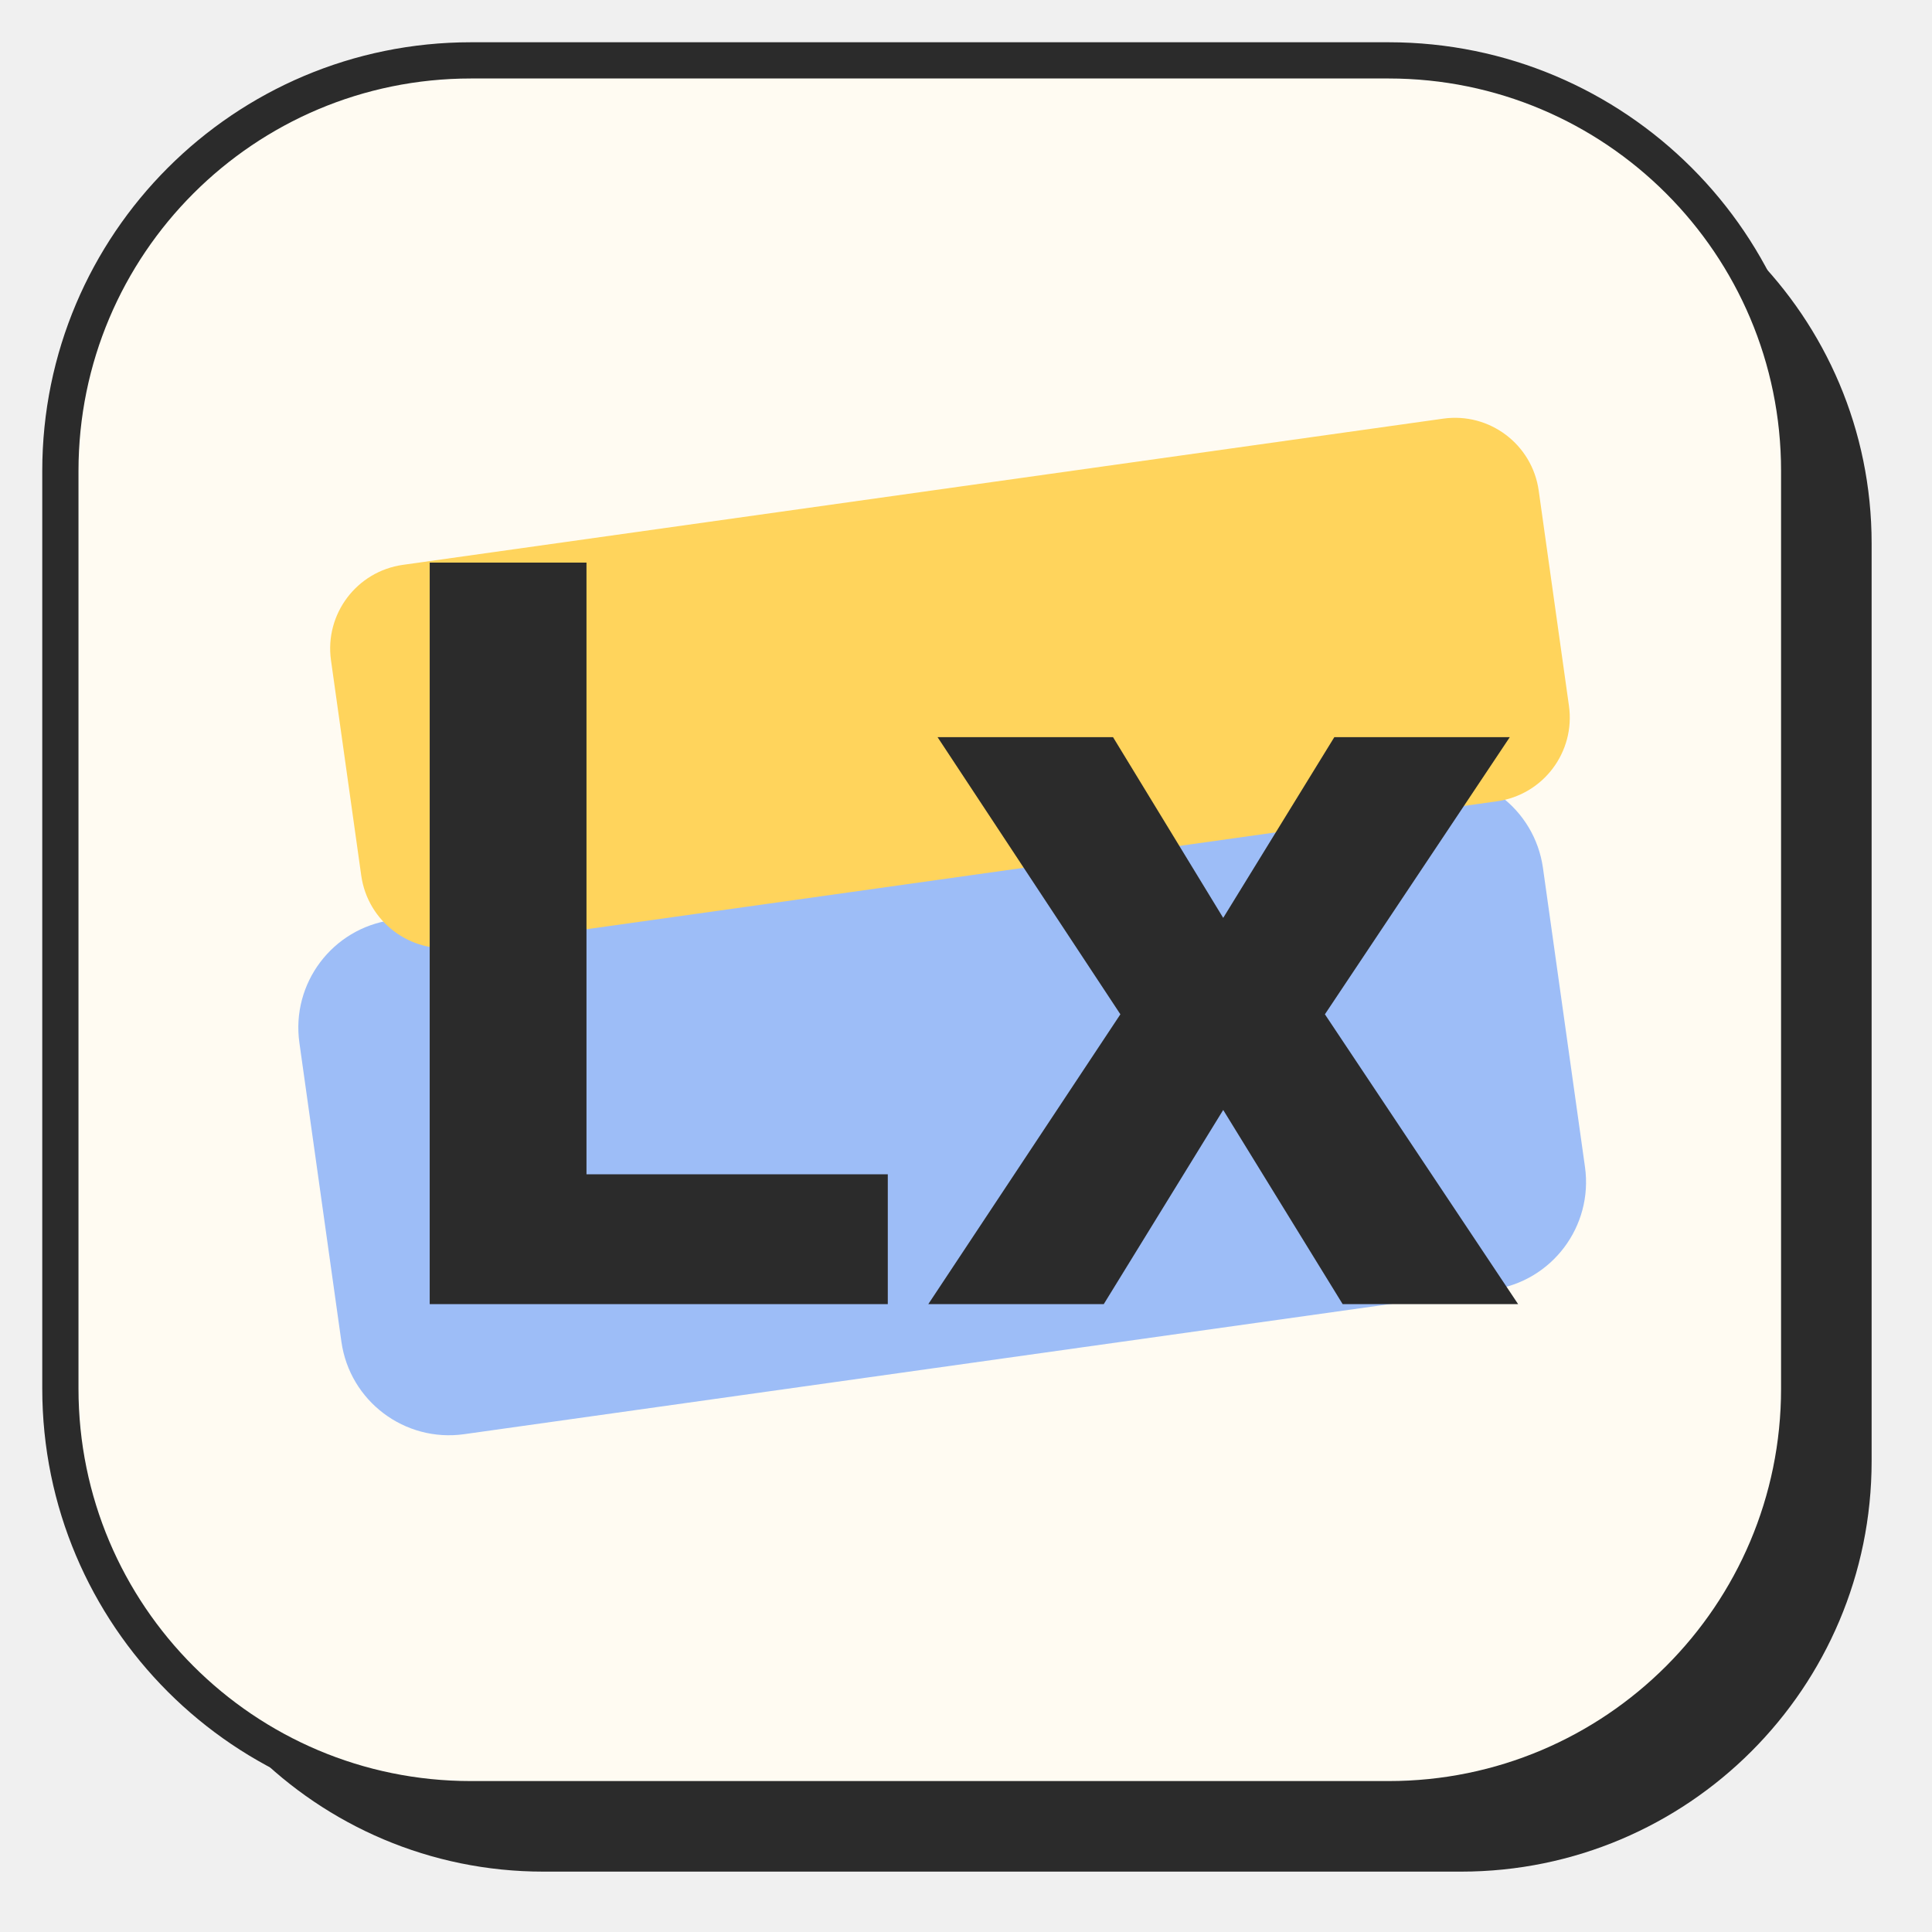
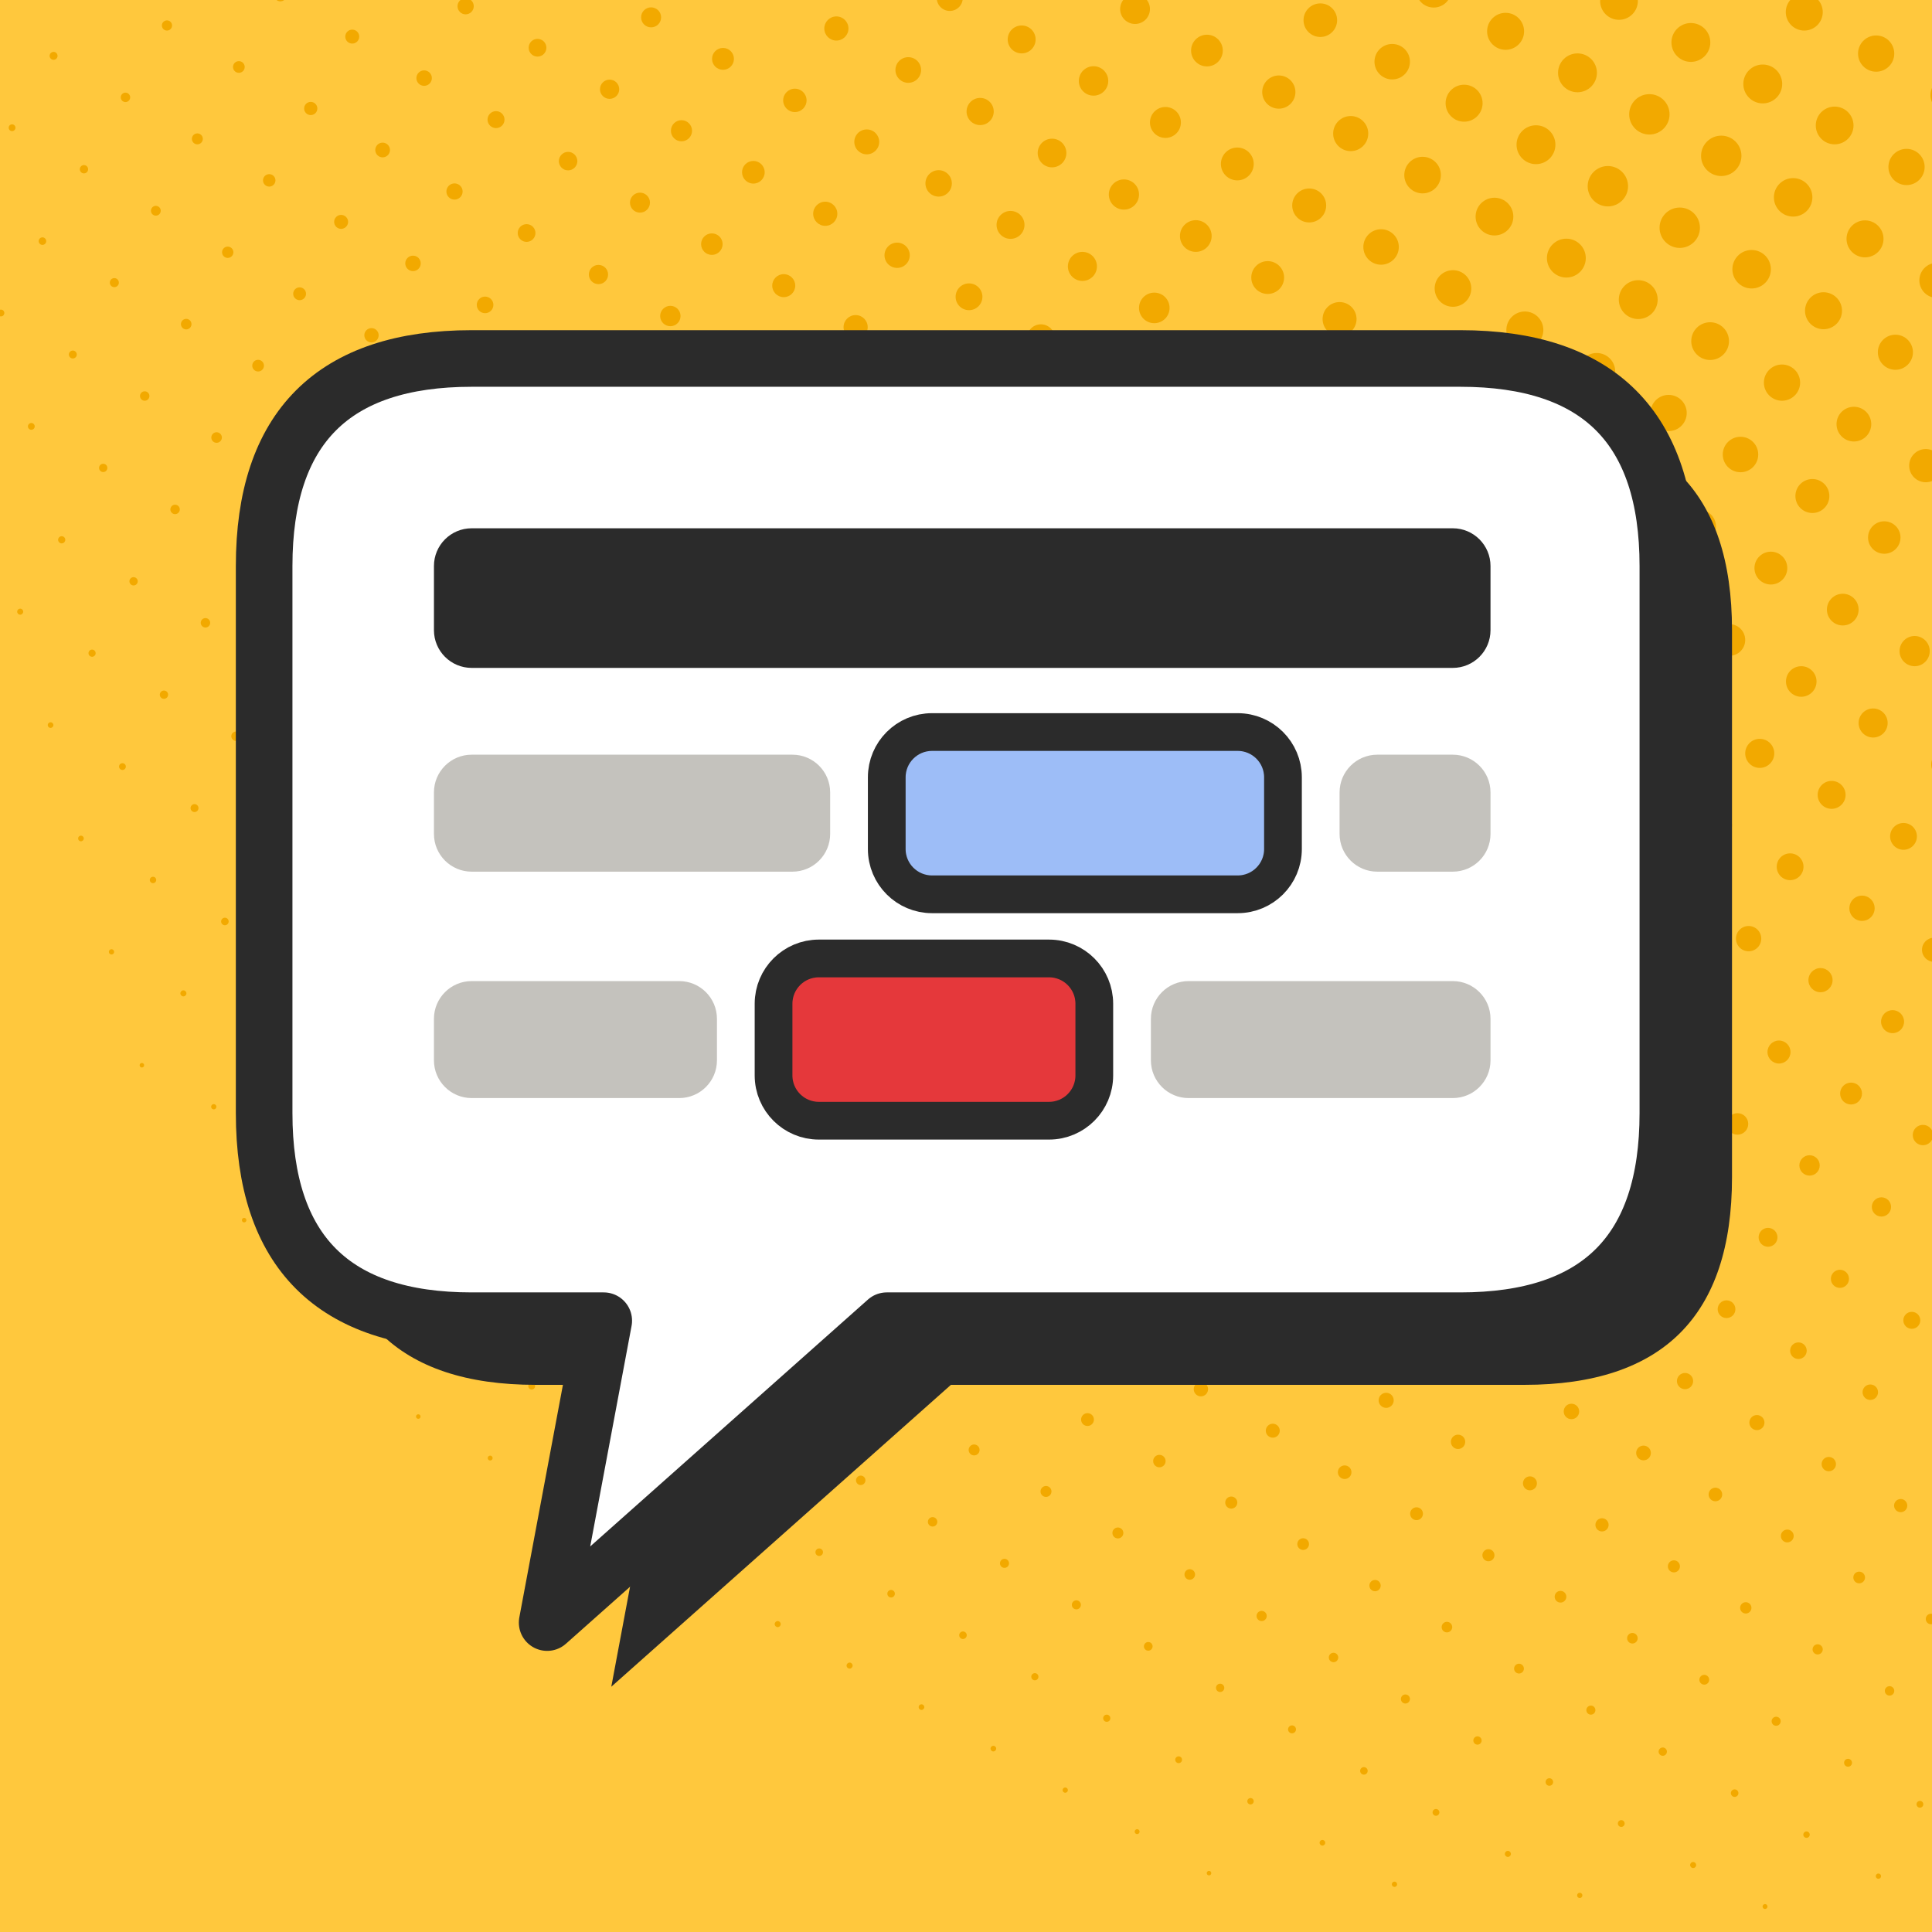
- <svg xmlns="http://www.w3.org/2000/svg" viewBox="0 0 160 160" width="160" height="160">
-   <defs>
-     <clipPath id="c">
-       <rect x="5" y="5" width="144" height="144" rx="34" />
-     </clipPath>
-   </defs>
-   <rect x="11" y="11" width="144" height="144" rx="34" fill="#2B2B2B" />
-   <rect x="5" y="5" width="144" height="144" rx="34" fill="#FFFBF2" />
-   <g clip-path="url(#c)">
-     <g transform="rotate(-8 77 77)">
-       <rect x="24" y="70" width="104" height="43" rx="9" fill="#9DBDF7" />
-       <rect x="31" y="41" width="101" height="32" rx="7" fill="#FFD45C" />
-     </g>
-     <text x="77" y="108" text-anchor="middle" font-family="Poppins, sans-serif" font-weight="700" font-size="86" fill="#2B2B2B">Lx</text>
-   </g>
-   <rect x="5" y="5" width="144" height="144" rx="34" fill="none" stroke="#2B2B2B" stroke-width="3" />
+ <svg xmlns="http://www.w3.org/2000/svg" width="1024" height="1024" viewBox="0 0 1024 1024">
+   <rect width="1024" height="1024" fill="#FFC83D" />
+   <circle cx="-9.7" cy="7.6" r="1.6" fill="#F2A900" />
+   <circle cx="50.4" cy="-8.5" r="2.2" fill="#F2A900" />
+   <circle cx="28.4" cy="29.6" r="2.1" fill="#F2A900" />
+   <circle cx="6.4" cy="67.7" r="1.8" fill="#F2A900" />
+   <circle cx="-15.6" cy="105.8" r="1.6" fill="#F2A900" />
+   <circle cx="88.5" cy="13.5" r="2.7" fill="#F2A900" />
+   <circle cx="66.5" cy="51.6" r="2.5" fill="#F2A900" />
+   <circle cx="44.5" cy="89.7" r="2.2" fill="#F2A900" />
+   <circle cx="22.5" cy="127.8" r="2.0" fill="#F2A900" />
+   <circle cx="0.5" cy="165.9" r="1.8" fill="#F2A900" />
+   <circle cx="148.6" cy="-2.6" r="3.3" fill="#F2A900" />
+   <circle cx="126.6" cy="35.5" r="3.1" fill="#F2A900" />
+   <circle cx="104.6" cy="73.6" r="2.9" fill="#F2A900" />
+   <circle cx="82.6" cy="111.7" r="2.6" fill="#F2A900" />
+   <circle cx="60.6" cy="149.8" r="2.4" fill="#F2A900" />
+   <circle cx="38.6" cy="187.9" r="2.1" fill="#F2A900" />
+   <circle cx="16.6" cy="226.0" r="1.8" fill="#F2A900" />
+   <circle cx="-5.4" cy="264.1" r="1.5" fill="#F2A900" />
+   <circle cx="208.7" cy="-18.7" r="3.9" fill="#F2A900" />
+   <circle cx="186.7" cy="19.4" r="3.7" fill="#F2A900" />
+   <circle cx="164.7" cy="57.5" r="3.5" fill="#F2A900" />
+   <circle cx="142.7" cy="95.6" r="3.3" fill="#F2A900" />
+   <circle cx="120.7" cy="133.7" r="3.0" fill="#F2A900" />
+   <circle cx="98.7" cy="171.8" r="2.8" fill="#F2A900" />
+   <circle cx="76.7" cy="209.9" r="2.5" fill="#F2A900" />
+   <circle cx="54.7" cy="248.0" r="2.2" fill="#F2A900" />
+   <circle cx="32.7" cy="286.1" r="1.9" fill="#F2A900" />
+   <circle cx="10.7" cy="324.2" r="1.6" fill="#F2A900" />
+   <circle cx="-11.3" cy="362.3" r="1.2" fill="#F2A900" />
+   <circle cx="246.8" cy="3.3" r="4.3" fill="#F2A900" />
+   <circle cx="224.8" cy="41.4" r="4.1" fill="#F2A900" />
+   <circle cx="202.8" cy="79.5" r="3.9" fill="#F2A900" />
+   <circle cx="180.8" cy="117.6" r="3.7" fill="#F2A900" />
+   <circle cx="158.8" cy="155.7" r="3.4" fill="#F2A900" />
+   <circle cx="136.8" cy="193.8" r="3.1" fill="#F2A900" />
+   <circle cx="114.8" cy="231.9" r="2.8" fill="#F2A900" />
+   <circle cx="92.8" cy="270.0" r="2.5" fill="#F2A900" />
+   <circle cx="70.8" cy="308.1" r="2.2" fill="#F2A900" />
+   <circle cx="48.8" cy="346.2" r="1.9" fill="#F2A900" />
+   <circle cx="26.8" cy="384.3" r="1.5" fill="#F2A900" />
+   <circle cx="306.9" cy="-12.8" r="4.9" fill="#F2A900" />
+   <circle cx="284.9" cy="25.3" r="4.7" fill="#F2A900" />
+   <circle cx="262.9" cy="63.4" r="4.5" fill="#F2A900" />
+   <circle cx="240.9" cy="101.5" r="4.3" fill="#F2A900" />
+   <circle cx="218.9" cy="139.6" r="4.1" fill="#F2A900" />
+   <circle cx="196.9" cy="177.7" r="3.8" fill="#F2A900" />
+   <circle cx="174.9" cy="215.8" r="3.5" fill="#F2A900" />
+   <circle cx="152.9" cy="253.9" r="3.2" fill="#F2A900" />
+   <circle cx="130.9" cy="292.0" r="2.9" fill="#F2A900" />
+   <circle cx="108.9" cy="330.1" r="2.5" fill="#F2A900" />
+   <circle cx="86.9" cy="368.2" r="2.2" fill="#F2A900" />
+   <circle cx="64.9" cy="406.3" r="1.8" fill="#F2A900" />
+   <circle cx="42.9" cy="444.4" r="1.5" fill="#F2A900" />
+   <circle cx="345.1" cy="9.2" r="5.3" fill="#F2A900" />
+   <circle cx="323.1" cy="47.3" r="5.1" fill="#F2A900" />
+   <circle cx="301.1" cy="85.4" r="4.9" fill="#F2A900" />
+   <circle cx="279.1" cy="123.5" r="4.7" fill="#F2A900" />
+   <circle cx="257.1" cy="161.6" r="4.4" fill="#F2A900" />
+   <circle cx="235.1" cy="199.7" r="4.1" fill="#F2A900" />
+   <circle cx="213.1" cy="237.8" r="3.8" fill="#F2A900" />
+   <circle cx="191.1" cy="275.9" r="3.5" fill="#F2A900" />
+   <circle cx="169.1" cy="314.0" r="3.2" fill="#F2A900" />
+   <circle cx="147.1" cy="352.1" r="2.8" fill="#F2A900" />
+   <circle cx="125.1" cy="390.2" r="2.5" fill="#F2A900" />
+   <circle cx="103.1" cy="428.3" r="2.1" fill="#F2A900" />
+   <circle cx="81.1" cy="466.4" r="1.7" fill="#F2A900" />
+   <circle cx="59.1" cy="504.5" r="1.4" fill="#F2A900" />
+   <circle cx="405.2" cy="-6.9" r="5.9" fill="#F2A900" />
+   <circle cx="383.2" cy="31.2" r="5.8" fill="#F2A900" />
+   <circle cx="361.2" cy="69.3" r="5.6" fill="#F2A900" />
+   <circle cx="339.2" cy="107.4" r="5.3" fill="#F2A900" />
+   <circle cx="317.2" cy="145.5" r="5.1" fill="#F2A900" />
+   <circle cx="295.2" cy="183.6" r="4.8" fill="#F2A900" />
+   <circle cx="273.2" cy="221.7" r="4.5" fill="#F2A900" />
+   <circle cx="251.2" cy="259.8" r="4.2" fill="#F2A900" />
+   <circle cx="229.2" cy="297.9" r="3.8" fill="#F2A900" />
+   <circle cx="207.2" cy="336.0" r="3.5" fill="#F2A900" />
+   <circle cx="185.2" cy="374.1" r="3.1" fill="#F2A900" />
+   <circle cx="163.2" cy="412.2" r="2.8" fill="#F2A900" />
+   <circle cx="141.2" cy="450.3" r="2.4" fill="#F2A900" />
+   <circle cx="119.2" cy="488.4" r="2.0" fill="#F2A900" />
+   <circle cx="97.2" cy="526.5" r="1.6" fill="#F2A900" />
+   <circle cx="75.2" cy="564.6" r="1.2" fill="#F2A900" />
+   <circle cx="443.3" cy="15.1" r="6.4" fill="#F2A900" />
+   <circle cx="421.3" cy="53.2" r="6.2" fill="#F2A900" />
+   <circle cx="399.3" cy="91.3" r="6.0" fill="#F2A900" />
+   <circle cx="377.3" cy="129.4" r="5.7" fill="#F2A900" />
+   <circle cx="355.3" cy="167.5" r="5.4" fill="#F2A900" />
+   <circle cx="333.3" cy="205.6" r="5.1" fill="#F2A900" />
+   <circle cx="311.3" cy="243.7" r="4.8" fill="#F2A900" />
+   <circle cx="289.3" cy="281.8" r="4.5" fill="#F2A900" />
+   <circle cx="267.3" cy="319.9" r="4.1" fill="#F2A900" />
+   <circle cx="245.3" cy="358.0" r="3.8" fill="#F2A900" />
+   <circle cx="223.3" cy="396.1" r="3.4" fill="#F2A900" />
+   <circle cx="201.3" cy="434.2" r="3.0" fill="#F2A900" />
+   <circle cx="179.3" cy="472.3" r="2.6" fill="#F2A900" />
+   <circle cx="157.3" cy="510.4" r="2.2" fill="#F2A900" />
+   <circle cx="135.3" cy="548.5" r="1.8" fill="#F2A900" />
+   <circle cx="113.3" cy="586.6" r="1.4" fill="#F2A900" />
+   <circle cx="503.4" cy="-1.1" r="6.9" fill="#F2A900" />
+   <circle cx="481.4" cy="37.1" r="6.8" fill="#F2A900" />
+   <circle cx="459.4" cy="75.2" r="6.6" fill="#F2A900" />
+   <circle cx="437.4" cy="113.3" r="6.4" fill="#F2A900" />
+   <circle cx="415.4" cy="151.4" r="6.1" fill="#F2A900" />
+   <circle cx="393.4" cy="189.5" r="5.8" fill="#F2A900" />
+   <circle cx="371.4" cy="227.6" r="5.5" fill="#F2A900" />
+   <circle cx="349.4" cy="265.7" r="5.1" fill="#F2A900" />
+   <circle cx="327.4" cy="303.8" r="4.8" fill="#F2A900" />
+   <circle cx="305.4" cy="341.9" r="4.4" fill="#F2A900" />
+   <circle cx="283.4" cy="380.0" r="4.1" fill="#F2A900" />
+   <circle cx="261.4" cy="418.1" r="3.7" fill="#F2A900" />
+   <circle cx="239.4" cy="456.2" r="3.3" fill="#F2A900" />
+   <circle cx="217.4" cy="494.3" r="2.9" fill="#F2A900" />
+   <circle cx="195.4" cy="532.4" r="2.5" fill="#F2A900" />
+   <circle cx="173.4" cy="570.5" r="2.0" fill="#F2A900" />
+   <circle cx="151.4" cy="608.6" r="1.6" fill="#F2A900" />
+   <circle cx="129.4" cy="646.7" r="1.2" fill="#F2A900" />
+   <circle cx="563.5" cy="-17.2" r="7.5" fill="#F2A900" />
+   <circle cx="541.5" cy="20.9" r="7.4" fill="#F2A900" />
+   <circle cx="519.5" cy="59.1" r="7.2" fill="#F2A900" />
+   <circle cx="497.5" cy="97.2" r="7.0" fill="#F2A900" />
+   <circle cx="475.5" cy="135.3" r="6.7" fill="#F2A900" />
+   <circle cx="453.5" cy="173.4" r="6.4" fill="#F2A900" />
+   <circle cx="431.5" cy="211.5" r="6.1" fill="#F2A900" />
+   <circle cx="409.5" cy="249.6" r="5.8" fill="#F2A900" />
+   <circle cx="387.5" cy="287.7" r="5.4" fill="#F2A900" />
+   <circle cx="365.5" cy="325.8" r="5.1" fill="#F2A900" />
+   <circle cx="343.5" cy="363.9" r="4.7" fill="#F2A900" />
+   <circle cx="321.5" cy="402.0" r="4.3" fill="#F2A900" />
+   <circle cx="299.5" cy="440.1" r="3.9" fill="#F2A900" />
+   <circle cx="277.5" cy="478.2" r="3.5" fill="#F2A900" />
+   <circle cx="255.5" cy="516.3" r="3.1" fill="#F2A900" />
+   <circle cx="233.5" cy="554.4" r="2.7" fill="#F2A900" />
+   <circle cx="211.5" cy="592.5" r="2.2" fill="#F2A900" />
+   <circle cx="189.5" cy="630.6" r="1.8" fill="#F2A900" />
+   <circle cx="167.5" cy="668.7" r="1.4" fill="#F2A900" />
+   <circle cx="601.6" cy="4.8" r="7.9" fill="#F2A900" />
+   <circle cx="579.6" cy="42.9" r="7.8" fill="#F2A900" />
+   <circle cx="557.6" cy="81.1" r="7.6" fill="#F2A900" />
+   <circle cx="535.6" cy="119.2" r="7.4" fill="#F2A900" />
+   <circle cx="513.6" cy="157.3" r="7.1" fill="#F2A900" />
+   <circle cx="491.6" cy="195.4" r="6.8" fill="#F2A900" />
+   <circle cx="469.6" cy="233.5" r="6.4" fill="#F2A900" />
+   <circle cx="447.6" cy="271.6" r="6.1" fill="#F2A900" />
+   <circle cx="425.6" cy="309.7" r="5.7" fill="#F2A900" />
+   <circle cx="403.6" cy="347.8" r="5.3" fill="#F2A900" />
+   <circle cx="381.6" cy="385.9" r="4.9" fill="#F2A900" />
+   <circle cx="359.6" cy="424.0" r="4.5" fill="#F2A900" />
+   <circle cx="337.6" cy="462.1" r="4.1" fill="#F2A900" />
+   <circle cx="315.6" cy="500.2" r="3.7" fill="#F2A900" />
+   <circle cx="293.6" cy="538.3" r="3.3" fill="#F2A900" />
+   <circle cx="271.6" cy="576.4" r="2.8" fill="#F2A900" />
+   <circle cx="249.6" cy="614.5" r="2.4" fill="#F2A900" />
+   <circle cx="227.6" cy="652.6" r="2.0" fill="#F2A900" />
+   <circle cx="205.6" cy="690.7" r="1.5" fill="#F2A900" />
+   <circle cx="661.7" cy="-11.3" r="8.5" fill="#F2A900" />
+   <circle cx="639.7" cy="26.8" r="8.4" fill="#F2A900" />
+   <circle cx="617.7" cy="64.9" r="8.2" fill="#F2A900" />
+   <circle cx="595.7" cy="103.1" r="8.0" fill="#F2A900" />
+   <circle cx="573.7" cy="141.2" r="7.7" fill="#F2A900" />
+   <circle cx="551.7" cy="179.3" r="7.4" fill="#F2A900" />
+   <circle cx="529.7" cy="217.4" r="7.1" fill="#F2A900" />
+   <circle cx="507.7" cy="255.5" r="6.7" fill="#F2A900" />
+   <circle cx="485.7" cy="293.6" r="6.4" fill="#F2A900" />
+   <circle cx="463.7" cy="331.7" r="6.0" fill="#F2A900" />
+   <circle cx="441.7" cy="369.8" r="5.6" fill="#F2A900" />
+   <circle cx="419.7" cy="407.9" r="5.1" fill="#F2A900" />
+   <circle cx="397.7" cy="446.0" r="4.7" fill="#F2A900" />
+   <circle cx="375.7" cy="484.1" r="4.3" fill="#F2A900" />
+   <circle cx="353.7" cy="522.2" r="3.9" fill="#F2A900" />
+   <circle cx="331.7" cy="560.3" r="3.4" fill="#F2A900" />
+   <circle cx="309.7" cy="598.4" r="3.0" fill="#F2A900" />
+   <circle cx="287.7" cy="636.5" r="2.6" fill="#F2A900" />
+   <circle cx="265.7" cy="674.6" r="2.1" fill="#F2A900" />
+   <circle cx="243.7" cy="712.7" r="1.7" fill="#F2A900" />
+   <circle cx="221.7" cy="750.8" r="1.2" fill="#F2A900" />
+   <circle cx="699.8" cy="10.7" r="8.9" fill="#F2A900" />
+   <circle cx="677.8" cy="48.8" r="8.8" fill="#F2A900" />
+   <circle cx="655.8" cy="86.9" r="8.7" fill="#F2A900" />
+   <circle cx="633.8" cy="125.1" r="8.4" fill="#F2A900" />
+   <circle cx="611.8" cy="163.2" r="8.1" fill="#F2A900" />
+   <circle cx="589.8" cy="201.3" r="7.7" fill="#F2A900" />
+   <circle cx="567.8" cy="239.4" r="7.4" fill="#F2A900" />
+   <circle cx="545.8" cy="277.5" r="7.0" fill="#F2A900" />
+   <circle cx="523.8" cy="315.6" r="6.6" fill="#F2A900" />
+   <circle cx="501.8" cy="353.7" r="6.2" fill="#F2A900" />
+   <circle cx="479.8" cy="391.8" r="5.7" fill="#F2A900" />
+   <circle cx="457.8" cy="429.9" r="5.3" fill="#F2A900" />
+   <circle cx="435.8" cy="468.0" r="4.9" fill="#F2A900" />
+   <circle cx="413.8" cy="506.1" r="4.5" fill="#F2A900" />
+   <circle cx="391.8" cy="544.2" r="4.0" fill="#F2A900" />
+   <circle cx="369.8" cy="582.3" r="3.6" fill="#F2A900" />
+   <circle cx="347.8" cy="620.4" r="3.1" fill="#F2A900" />
+   <circle cx="325.8" cy="658.5" r="2.7" fill="#F2A900" />
+   <circle cx="303.8" cy="696.6" r="2.2" fill="#F2A900" />
+   <circle cx="281.8" cy="734.7" r="1.8" fill="#F2A900" />
+   <circle cx="259.8" cy="772.8" r="1.3" fill="#F2A900" />
+   <circle cx="759.9" cy="-5.4" r="9.4" fill="#F2A900" />
+   <circle cx="737.9" cy="32.7" r="9.4" fill="#F2A900" />
+   <circle cx="715.9" cy="70.8" r="9.3" fill="#F2A900" />
+   <circle cx="693.9" cy="108.9" r="9.0" fill="#F2A900" />
+   <circle cx="671.9" cy="147.1" r="8.7" fill="#F2A900" />
+   <circle cx="649.9" cy="185.2" r="8.4" fill="#F2A900" />
+   <circle cx="627.9" cy="223.3" r="8.0" fill="#F2A900" />
+   <circle cx="605.9" cy="261.4" r="7.6" fill="#F2A900" />
+   <circle cx="583.9" cy="299.5" r="7.2" fill="#F2A900" />
+   <circle cx="561.9" cy="337.6" r="6.8" fill="#F2A900" />
+   <circle cx="539.9" cy="375.7" r="6.3" fill="#F2A900" />
+   <circle cx="517.9" cy="413.8" r="5.9" fill="#F2A900" />
+   <circle cx="495.9" cy="451.9" r="5.5" fill="#F2A900" />
+   <circle cx="473.9" cy="490.0" r="5.0" fill="#F2A900" />
+   <circle cx="451.9" cy="528.1" r="4.6" fill="#F2A900" />
+   <circle cx="429.9" cy="566.2" r="4.1" fill="#F2A900" />
+   <circle cx="407.9" cy="604.3" r="3.7" fill="#F2A900" />
+   <circle cx="385.9" cy="642.4" r="3.2" fill="#F2A900" />
+   <circle cx="363.9" cy="680.5" r="2.8" fill="#F2A900" />
+   <circle cx="341.9" cy="718.6" r="2.3" fill="#F2A900" />
+   <circle cx="319.9" cy="756.7" r="1.9" fill="#F2A900" />
+   <circle cx="297.9" cy="794.8" r="1.4" fill="#F2A900" />
+   <circle cx="798.0" cy="16.6" r="9.8" fill="#F2A900" />
+   <circle cx="776.0" cy="54.7" r="9.8" fill="#F2A900" />
+   <circle cx="754.0" cy="92.8" r="9.7" fill="#F2A900" />
+   <circle cx="732.0" cy="130.9" r="9.4" fill="#F2A900" />
+   <circle cx="710.0" cy="169.1" r="9.0" fill="#F2A900" />
+   <circle cx="688.0" cy="207.2" r="8.6" fill="#F2A900" />
+   <circle cx="666.0" cy="245.3" r="8.2" fill="#F2A900" />
+   <circle cx="644.0" cy="283.4" r="7.8" fill="#F2A900" />
+   <circle cx="622.0" cy="321.5" r="7.4" fill="#F2A900" />
+   <circle cx="600.0" cy="359.6" r="6.9" fill="#F2A900" />
+   <circle cx="578.0" cy="397.7" r="6.5" fill="#F2A900" />
+   <circle cx="556.0" cy="435.8" r="6.0" fill="#F2A900" />
+   <circle cx="534.0" cy="473.9" r="5.6" fill="#F2A900" />
+   <circle cx="512.0" cy="512.0" r="5.1" fill="#F2A900" />
+   <circle cx="490.0" cy="550.1" r="4.7" fill="#F2A900" />
+   <circle cx="468.0" cy="588.2" r="4.2" fill="#F2A900" />
+   <circle cx="446.0" cy="626.3" r="3.8" fill="#F2A900" />
+   <circle cx="424.0" cy="664.4" r="3.3" fill="#F2A900" />
+   <circle cx="402.0" cy="702.5" r="2.9" fill="#F2A900" />
+   <circle cx="380.0" cy="740.6" r="2.4" fill="#F2A900" />
+   <circle cx="358.0" cy="778.7" r="1.9" fill="#F2A900" />
+   <circle cx="336.0" cy="816.8" r="1.5" fill="#F2A900" />
+   <circle cx="858.1" cy="0.5" r="10.0" fill="#F2A900" />
+   <circle cx="836.1" cy="38.6" r="10.3" fill="#F2A900" />
+   <circle cx="814.1" cy="76.7" r="10.3" fill="#F2A900" />
+   <circle cx="792.1" cy="114.8" r="10.0" fill="#F2A900" />
+   <circle cx="770.1" cy="152.9" r="9.7" fill="#F2A900" />
+   <circle cx="748.1" cy="191.1" r="9.3" fill="#F2A900" />
+   <circle cx="726.1" cy="229.2" r="8.8" fill="#F2A900" />
+   <circle cx="704.1" cy="267.3" r="8.4" fill="#F2A900" />
+   <circle cx="682.1" cy="305.4" r="7.9" fill="#F2A900" />
+   <circle cx="660.1" cy="343.5" r="7.5" fill="#F2A900" />
+   <circle cx="638.1" cy="381.6" r="7.0" fill="#F2A900" />
+   <circle cx="616.1" cy="419.7" r="6.6" fill="#F2A900" />
+   <circle cx="594.1" cy="457.8" r="6.1" fill="#F2A900" />
+   <circle cx="572.1" cy="495.9" r="5.7" fill="#F2A900" />
+   <circle cx="550.1" cy="534.0" r="5.2" fill="#F2A900" />
+   <circle cx="528.1" cy="572.1" r="4.7" fill="#F2A900" />
+   <circle cx="506.1" cy="610.2" r="4.3" fill="#F2A900" />
+   <circle cx="484.1" cy="648.3" r="3.8" fill="#F2A900" />
+   <circle cx="462.1" cy="686.4" r="3.4" fill="#F2A900" />
+   <circle cx="440.1" cy="724.5" r="2.9" fill="#F2A900" />
+   <circle cx="418.1" cy="762.6" r="2.5" fill="#F2A900" />
+   <circle cx="396.1" cy="800.7" r="2.0" fill="#F2A900" />
+   <circle cx="374.1" cy="838.8" r="1.5" fill="#F2A900" />
+   <circle cx="918.2" cy="-15.6" r="9.8" fill="#F2A900" />
+   <circle cx="896.2" cy="22.5" r="10.3" fill="#F2A900" />
+   <circle cx="874.2" cy="60.6" r="10.7" fill="#F2A900" />
+   <circle cx="852.2" cy="98.7" r="10.7" fill="#F2A900" />
+   <circle cx="830.2" cy="136.8" r="10.3" fill="#F2A900" />
+   <circle cx="808.2" cy="174.9" r="9.8" fill="#F2A900" />
+   <circle cx="786.2" cy="213.1" r="9.4" fill="#F2A900" />
+   <circle cx="764.2" cy="251.2" r="8.9" fill="#F2A900" />
+   <circle cx="742.2" cy="289.3" r="8.5" fill="#F2A900" />
+   <circle cx="720.2" cy="327.4" r="8.0" fill="#F2A900" />
+   <circle cx="698.2" cy="365.5" r="7.5" fill="#F2A900" />
+   <circle cx="676.2" cy="403.6" r="7.1" fill="#F2A900" />
+   <circle cx="654.2" cy="441.7" r="6.6" fill="#F2A900" />
+   <circle cx="632.2" cy="479.8" r="6.2" fill="#F2A900" />
+   <circle cx="610.2" cy="517.9" r="5.7" fill="#F2A900" />
+   <circle cx="588.2" cy="556.0" r="5.2" fill="#F2A900" />
+   <circle cx="566.2" cy="594.1" r="4.8" fill="#F2A900" />
+   <circle cx="544.2" cy="632.2" r="4.3" fill="#F2A900" />
+   <circle cx="522.2" cy="670.3" r="3.9" fill="#F2A900" />
+   <circle cx="500.2" cy="708.4" r="3.4" fill="#F2A900" />
+   <circle cx="478.2" cy="746.5" r="2.9" fill="#F2A900" />
+   <circle cx="456.2" cy="784.6" r="2.5" fill="#F2A900" />
+   <circle cx="434.2" cy="822.7" r="2.0" fill="#F2A900" />
+   <circle cx="412.2" cy="860.8" r="1.6" fill="#F2A900" />
+   <circle cx="956.3" cy="6.4" r="9.8" fill="#F2A900" />
+   <circle cx="934.3" cy="44.5" r="10.3" fill="#F2A900" />
+   <circle cx="912.3" cy="82.6" r="10.7" fill="#F2A900" />
+   <circle cx="890.3" cy="120.7" r="10.7" fill="#F2A900" />
+   <circle cx="868.3" cy="158.8" r="10.3" fill="#F2A900" />
+   <circle cx="846.3" cy="196.9" r="9.8" fill="#F2A900" />
+   <circle cx="824.3" cy="235.1" r="9.4" fill="#F2A900" />
+   <circle cx="802.3" cy="273.2" r="8.9" fill="#F2A900" />
+   <circle cx="780.3" cy="311.3" r="8.5" fill="#F2A900" />
+   <circle cx="758.3" cy="349.4" r="8.0" fill="#F2A900" />
+   <circle cx="736.3" cy="387.5" r="7.5" fill="#F2A900" />
+   <circle cx="714.3" cy="425.6" r="7.1" fill="#F2A900" />
+   <circle cx="692.3" cy="463.7" r="6.6" fill="#F2A900" />
+   <circle cx="670.3" cy="501.8" r="6.2" fill="#F2A900" />
+   <circle cx="648.3" cy="539.9" r="5.7" fill="#F2A900" />
+   <circle cx="626.3" cy="578.0" r="5.2" fill="#F2A900" />
+   <circle cx="604.3" cy="616.1" r="4.8" fill="#F2A900" />
+   <circle cx="582.3" cy="654.2" r="4.3" fill="#F2A900" />
+   <circle cx="560.3" cy="692.3" r="3.9" fill="#F2A900" />
+   <circle cx="538.3" cy="730.4" r="3.4" fill="#F2A900" />
+   <circle cx="516.3" cy="768.5" r="2.9" fill="#F2A900" />
+   <circle cx="494.3" cy="806.6" r="2.5" fill="#F2A900" />
+   <circle cx="472.3" cy="844.7" r="2.0" fill="#F2A900" />
+   <circle cx="450.3" cy="882.8" r="1.6" fill="#F2A900" />
+   <circle cx="1016.4" cy="-9.7" r="9.2" fill="#F2A900" />
+   <circle cx="994.4" cy="28.4" r="9.6" fill="#F2A900" />
+   <circle cx="972.4" cy="66.5" r="10.0" fill="#F2A900" />
+   <circle cx="950.4" cy="104.6" r="10.2" fill="#F2A900" />
+   <circle cx="928.4" cy="142.7" r="10.2" fill="#F2A900" />
+   <circle cx="906.4" cy="180.8" r="10.0" fill="#F2A900" />
+   <circle cx="884.4" cy="218.9" r="9.6" fill="#F2A900" />
+   <circle cx="862.4" cy="257.1" r="9.2" fill="#F2A900" />
+   <circle cx="840.4" cy="295.2" r="8.8" fill="#F2A900" />
+   <circle cx="818.4" cy="333.3" r="8.4" fill="#F2A900" />
+   <circle cx="796.4" cy="371.4" r="7.9" fill="#F2A900" />
+   <circle cx="774.4" cy="409.5" r="7.5" fill="#F2A900" />
+   <circle cx="752.4" cy="447.6" r="7.0" fill="#F2A900" />
+   <circle cx="730.4" cy="485.7" r="6.6" fill="#F2A900" />
+   <circle cx="708.4" cy="523.8" r="6.1" fill="#F2A900" />
+   <circle cx="686.4" cy="561.9" r="5.7" fill="#F2A900" />
+   <circle cx="664.4" cy="600.0" r="5.2" fill="#F2A900" />
+   <circle cx="642.4" cy="638.1" r="4.7" fill="#F2A900" />
+   <circle cx="620.4" cy="676.2" r="4.3" fill="#F2A900" />
+   <circle cx="598.4" cy="714.3" r="3.8" fill="#F2A900" />
+   <circle cx="576.4" cy="752.4" r="3.4" fill="#F2A900" />
+   <circle cx="554.4" cy="790.5" r="2.9" fill="#F2A900" />
+   <circle cx="532.4" cy="828.6" r="2.4" fill="#F2A900" />
+   <circle cx="510.4" cy="866.7" r="2.0" fill="#F2A900" />
+   <circle cx="488.4" cy="904.8" r="1.5" fill="#F2A900" />
+   <circle cx="1032.5" cy="50.4" r="9.3" fill="#F2A900" />
+   <circle cx="1010.5" cy="88.5" r="9.6" fill="#F2A900" />
+   <circle cx="988.5" cy="126.6" r="9.8" fill="#F2A900" />
+   <circle cx="966.5" cy="164.7" r="9.8" fill="#F2A900" />
+   <circle cx="944.5" cy="202.8" r="9.6" fill="#F2A900" />
+   <circle cx="922.5" cy="240.9" r="9.4" fill="#F2A900" />
+   <circle cx="900.5" cy="279.1" r="9.0" fill="#F2A900" />
+   <circle cx="878.5" cy="317.2" r="8.6" fill="#F2A900" />
+   <circle cx="856.5" cy="355.3" r="8.2" fill="#F2A900" />
+   <circle cx="834.5" cy="393.4" r="7.8" fill="#F2A900" />
+   <circle cx="812.5" cy="431.5" r="7.4" fill="#F2A900" />
+   <circle cx="790.5" cy="469.6" r="6.9" fill="#F2A900" />
+   <circle cx="768.5" cy="507.7" r="6.5" fill="#F2A900" />
+   <circle cx="746.5" cy="545.8" r="6.0" fill="#F2A900" />
+   <circle cx="724.5" cy="583.9" r="5.6" fill="#F2A900" />
+   <circle cx="702.5" cy="622.0" r="5.1" fill="#F2A900" />
+   <circle cx="680.5" cy="660.1" r="4.7" fill="#F2A900" />
+   <circle cx="658.5" cy="698.2" r="4.2" fill="#F2A900" />
+   <circle cx="636.5" cy="736.3" r="3.8" fill="#F2A900" />
+   <circle cx="614.5" cy="774.4" r="3.3" fill="#F2A900" />
+   <circle cx="592.5" cy="812.5" r="2.9" fill="#F2A900" />
+   <circle cx="570.5" cy="850.6" r="2.4" fill="#F2A900" />
+   <circle cx="548.5" cy="888.7" r="1.9" fill="#F2A900" />
+   <circle cx="526.5" cy="926.8" r="1.5" fill="#F2A900" />
+   <circle cx="1026.6" cy="148.6" r="9.3" fill="#F2A900" />
+   <circle cx="1004.6" cy="186.7" r="9.3" fill="#F2A900" />
+   <circle cx="982.6" cy="224.8" r="9.2" fill="#F2A900" />
+   <circle cx="960.6" cy="262.9" r="9.0" fill="#F2A900" />
+   <circle cx="938.6" cy="301.1" r="8.7" fill="#F2A900" />
+   <circle cx="916.6" cy="339.2" r="8.4" fill="#F2A900" />
+   <circle cx="894.6" cy="377.3" r="8.0" fill="#F2A900" />
+   <circle cx="872.6" cy="415.4" r="7.6" fill="#F2A900" />
+   <circle cx="850.6" cy="453.5" r="7.2" fill="#F2A900" />
+   <circle cx="828.6" cy="491.6" r="6.8" fill="#F2A900" />
+   <circle cx="806.6" cy="529.7" r="6.3" fill="#F2A900" />
+   <circle cx="784.6" cy="567.8" r="5.9" fill="#F2A900" />
+   <circle cx="762.6" cy="605.9" r="5.5" fill="#F2A900" />
+   <circle cx="740.6" cy="644.0" r="5.0" fill="#F2A900" />
+   <circle cx="718.6" cy="682.1" r="4.6" fill="#F2A900" />
+   <circle cx="696.6" cy="720.2" r="4.1" fill="#F2A900" />
+   <circle cx="674.6" cy="758.3" r="3.7" fill="#F2A900" />
+   <circle cx="652.6" cy="796.4" r="3.2" fill="#F2A900" />
+   <circle cx="630.6" cy="834.5" r="2.8" fill="#F2A900" />
+   <circle cx="608.6" cy="872.6" r="2.3" fill="#F2A900" />
+   <circle cx="586.6" cy="910.7" r="1.9" fill="#F2A900" />
+   <circle cx="564.6" cy="948.8" r="1.4" fill="#F2A900" />
+   <circle cx="1042.7" cy="208.7" r="8.9" fill="#F2A900" />
+   <circle cx="1020.7" cy="246.8" r="8.8" fill="#F2A900" />
+   <circle cx="998.7" cy="284.9" r="8.6" fill="#F2A900" />
+   <circle cx="976.7" cy="323.1" r="8.4" fill="#F2A900" />
+   <circle cx="954.7" cy="361.2" r="8.1" fill="#F2A900" />
+   <circle cx="932.7" cy="399.3" r="7.7" fill="#F2A900" />
+   <circle cx="910.7" cy="437.4" r="7.3" fill="#F2A900" />
+   <circle cx="888.7" cy="475.5" r="7.0" fill="#F2A900" />
+   <circle cx="866.7" cy="513.6" r="6.6" fill="#F2A900" />
+   <circle cx="844.7" cy="551.7" r="6.1" fill="#F2A900" />
+   <circle cx="822.7" cy="589.8" r="5.7" fill="#F2A900" />
+   <circle cx="800.7" cy="627.9" r="5.3" fill="#F2A900" />
+   <circle cx="778.7" cy="666.0" r="4.9" fill="#F2A900" />
+   <circle cx="756.7" cy="704.1" r="4.4" fill="#F2A900" />
+   <circle cx="734.7" cy="742.2" r="4.0" fill="#F2A900" />
+   <circle cx="712.7" cy="780.3" r="3.6" fill="#F2A900" />
+   <circle cx="690.7" cy="818.4" r="3.1" fill="#F2A900" />
+   <circle cx="668.7" cy="856.5" r="2.7" fill="#F2A900" />
+   <circle cx="646.7" cy="894.6" r="2.2" fill="#F2A900" />
+   <circle cx="624.7" cy="932.7" r="1.8" fill="#F2A900" />
+   <circle cx="602.7" cy="970.8" r="1.3" fill="#F2A900" />
+   <circle cx="1036.8" cy="306.9" r="8.2" fill="#F2A900" />
+   <circle cx="1014.8" cy="345.1" r="8.0" fill="#F2A900" />
+   <circle cx="992.8" cy="383.2" r="7.7" fill="#F2A900" />
+   <circle cx="970.8" cy="421.3" r="7.4" fill="#F2A900" />
+   <circle cx="948.8" cy="459.4" r="7.1" fill="#F2A900" />
+   <circle cx="926.8" cy="497.5" r="6.7" fill="#F2A900" />
+   <circle cx="904.8" cy="535.6" r="6.3" fill="#F2A900" />
+   <circle cx="882.8" cy="573.7" r="5.9" fill="#F2A900" />
+   <circle cx="860.8" cy="611.8" r="5.5" fill="#F2A900" />
+   <circle cx="838.8" cy="649.9" r="5.1" fill="#F2A900" />
+   <circle cx="816.8" cy="688.0" r="4.7" fill="#F2A900" />
+   <circle cx="794.8" cy="726.1" r="4.3" fill="#F2A900" />
+   <circle cx="772.8" cy="764.2" r="3.8" fill="#F2A900" />
+   <circle cx="750.8" cy="802.3" r="3.4" fill="#F2A900" />
+   <circle cx="728.8" cy="840.4" r="3.0" fill="#F2A900" />
+   <circle cx="706.8" cy="878.5" r="2.5" fill="#F2A900" />
+   <circle cx="684.8" cy="916.6" r="2.1" fill="#F2A900" />
+   <circle cx="662.8" cy="954.7" r="1.7" fill="#F2A900" />
+   <circle cx="640.8" cy="992.8" r="1.2" fill="#F2A900" />
+   <circle cx="1030.9" cy="405.2" r="7.3" fill="#F2A900" />
+   <circle cx="1008.9" cy="443.3" r="7.1" fill="#F2A900" />
+   <circle cx="986.9" cy="481.4" r="6.7" fill="#F2A900" />
+   <circle cx="964.9" cy="519.5" r="6.4" fill="#F2A900" />
+   <circle cx="942.9" cy="557.6" r="6.1" fill="#F2A900" />
+   <circle cx="920.9" cy="595.7" r="5.7" fill="#F2A900" />
+   <circle cx="898.9" cy="633.8" r="5.3" fill="#F2A900" />
+   <circle cx="876.9" cy="671.9" r="4.9" fill="#F2A900" />
+   <circle cx="854.9" cy="710.0" r="4.5" fill="#F2A900" />
+   <circle cx="832.9" cy="748.1" r="4.1" fill="#F2A900" />
+   <circle cx="810.9" cy="786.2" r="3.7" fill="#F2A900" />
+   <circle cx="788.9" cy="824.3" r="3.2" fill="#F2A900" />
+   <circle cx="766.9" cy="862.4" r="2.8" fill="#F2A900" />
+   <circle cx="744.9" cy="900.5" r="2.4" fill="#F2A900" />
+   <circle cx="722.9" cy="938.6" r="2.0" fill="#F2A900" />
+   <circle cx="700.9" cy="976.7" r="1.5" fill="#F2A900" />
+   <circle cx="1025.1" cy="503.4" r="6.4" fill="#F2A900" />
+   <circle cx="1003.1" cy="541.5" r="6.1" fill="#F2A900" />
+   <circle cx="981.1" cy="579.6" r="5.8" fill="#F2A900" />
+   <circle cx="959.1" cy="617.7" r="5.4" fill="#F2A900" />
+   <circle cx="937.1" cy="655.8" r="5.0" fill="#F2A900" />
+   <circle cx="915.1" cy="693.9" r="4.7" fill="#F2A900" />
+   <circle cx="893.1" cy="732.0" r="4.3" fill="#F2A900" />
+   <circle cx="871.1" cy="770.1" r="3.9" fill="#F2A900" />
+   <circle cx="849.1" cy="808.2" r="3.5" fill="#F2A900" />
+   <circle cx="827.1" cy="846.3" r="3.1" fill="#F2A900" />
+   <circle cx="805.1" cy="884.4" r="2.6" fill="#F2A900" />
+   <circle cx="783.1" cy="922.5" r="2.2" fill="#F2A900" />
+   <circle cx="761.1" cy="960.6" r="1.8" fill="#F2A900" />
+   <circle cx="739.1" cy="998.7" r="1.4" fill="#F2A900" />
+   <circle cx="1041.2" cy="563.5" r="5.8" fill="#F2A900" />
+   <circle cx="1019.2" cy="601.6" r="5.4" fill="#F2A900" />
+   <circle cx="997.2" cy="639.7" r="5.1" fill="#F2A900" />
+   <circle cx="975.2" cy="677.8" r="4.8" fill="#F2A900" />
+   <circle cx="953.2" cy="715.9" r="4.4" fill="#F2A900" />
+   <circle cx="931.2" cy="754.0" r="4.0" fill="#F2A900" />
+   <circle cx="909.2" cy="792.1" r="3.6" fill="#F2A900" />
+   <circle cx="887.2" cy="830.2" r="3.2" fill="#F2A900" />
+   <circle cx="865.2" cy="868.3" r="2.8" fill="#F2A900" />
+   <circle cx="843.2" cy="906.4" r="2.4" fill="#F2A900" />
+   <circle cx="821.2" cy="944.5" r="2.0" fill="#F2A900" />
+   <circle cx="799.2" cy="982.6" r="1.6" fill="#F2A900" />
+   <circle cx="1035.3" cy="661.7" r="4.8" fill="#F2A900" />
+   <circle cx="1013.3" cy="699.8" r="4.5" fill="#F2A900" />
+   <circle cx="991.3" cy="737.9" r="4.1" fill="#F2A900" />
+   <circle cx="969.3" cy="776.0" r="3.8" fill="#F2A900" />
+   <circle cx="947.3" cy="814.1" r="3.4" fill="#F2A900" />
+   <circle cx="925.3" cy="852.2" r="3.0" fill="#F2A900" />
+   <circle cx="903.3" cy="890.3" r="2.6" fill="#F2A900" />
+   <circle cx="881.3" cy="928.4" r="2.2" fill="#F2A900" />
+   <circle cx="859.3" cy="966.5" r="1.8" fill="#F2A900" />
+   <circle cx="837.3" cy="1004.6" r="1.4" fill="#F2A900" />
+   <circle cx="1029.4" cy="759.9" r="3.8" fill="#F2A900" />
+   <circle cx="1007.4" cy="798.0" r="3.5" fill="#F2A900" />
+   <circle cx="985.4" cy="836.1" r="3.1" fill="#F2A900" />
+   <circle cx="963.4" cy="874.2" r="2.7" fill="#F2A900" />
+   <circle cx="941.4" cy="912.3" r="2.4" fill="#F2A900" />
+   <circle cx="919.4" cy="950.4" r="2.0" fill="#F2A900" />
+   <circle cx="897.4" cy="988.5" r="1.6" fill="#F2A900" />
+   <circle cx="1023.5" cy="858.1" r="2.8" fill="#F2A900" />
+   <circle cx="1001.5" cy="896.2" r="2.5" fill="#F2A900" />
+   <circle cx="979.5" cy="934.3" r="2.1" fill="#F2A900" />
+   <circle cx="957.5" cy="972.4" r="1.7" fill="#F2A900" />
+   <circle cx="935.5" cy="1010.5" r="1.3" fill="#F2A900" />
+   <circle cx="1039.6" cy="918.2" r="2.2" fill="#F2A900" />
+   <circle cx="1017.6" cy="956.3" r="1.8" fill="#F2A900" />
+   <circle cx="995.6" cy="994.4" r="1.4" fill="#F2A900" />
+   <path d="M250,190 H774 Q884,190 884,300 V590 Q884,700 774,700 H470 L290,860 L320,700 H250 Q140,700 140,590 V300 Q140,190 250,190Z" transform="translate(34,34)" fill="#2B2B2B" />
+   <path d="M250,190 H774 Q884,190 884,300 V590 Q884,700 774,700 H470 L290,860 L320,700 H250 Q140,700 140,590 V300 Q140,190 250,190Z" fill="#FFFFFF" stroke="#2B2B2B" stroke-width="30" stroke-linejoin="round" />
+   <rect x="230" y="280" width="560" height="74" rx="20" fill="#2B2B2B" />
+   <rect x="230" y="400" width="210" height="62" rx="20" fill="#C4C2BD" />
+   <rect x="710" y="400" width="80" height="62" rx="20" fill="#C4C2BD" />
+   <rect x="230" y="520" width="150" height="62" rx="20" fill="#C4C2BD" />
+   <rect x="610" y="520" width="180" height="62" rx="20" fill="#C4C2BD" />
+   <rect x="470" y="388" width="210" height="86" rx="24" fill="#9DBDF7" stroke="#2B2B2B" stroke-width="20" />
+   <rect x="410" y="508" width="170" height="86" rx="24" fill="#E5383B" stroke="#2B2B2B" stroke-width="20" />
</svg>
